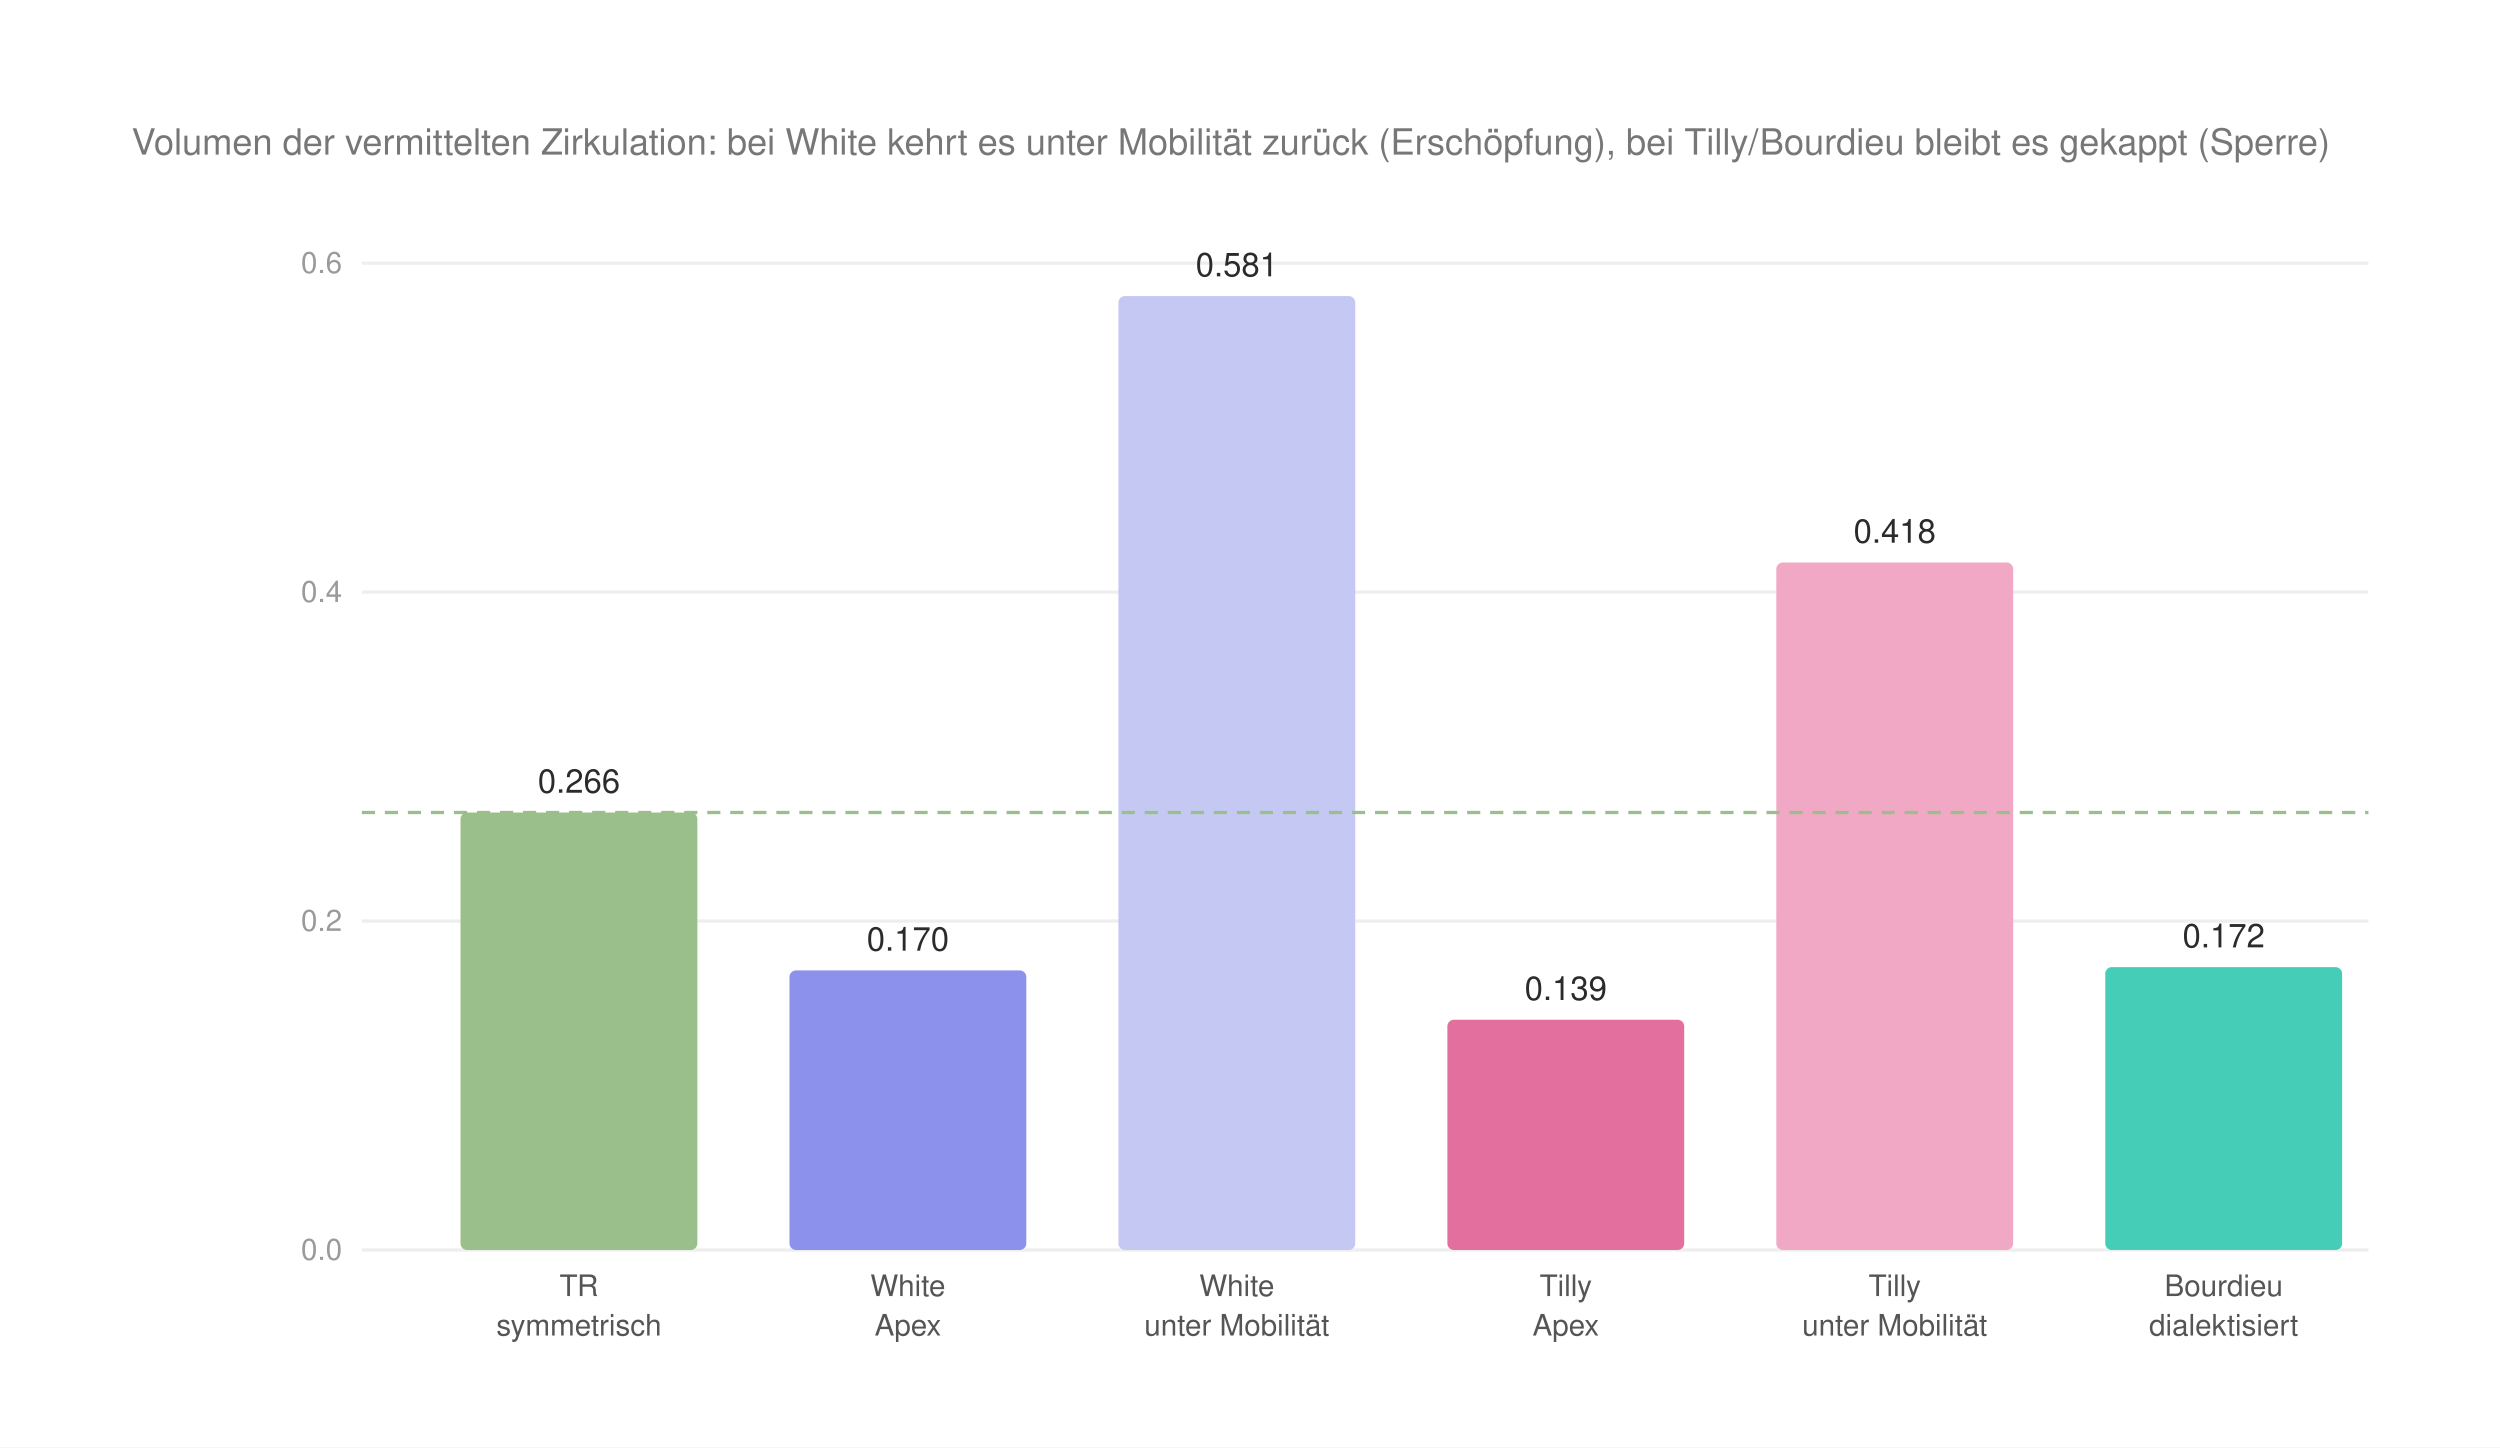
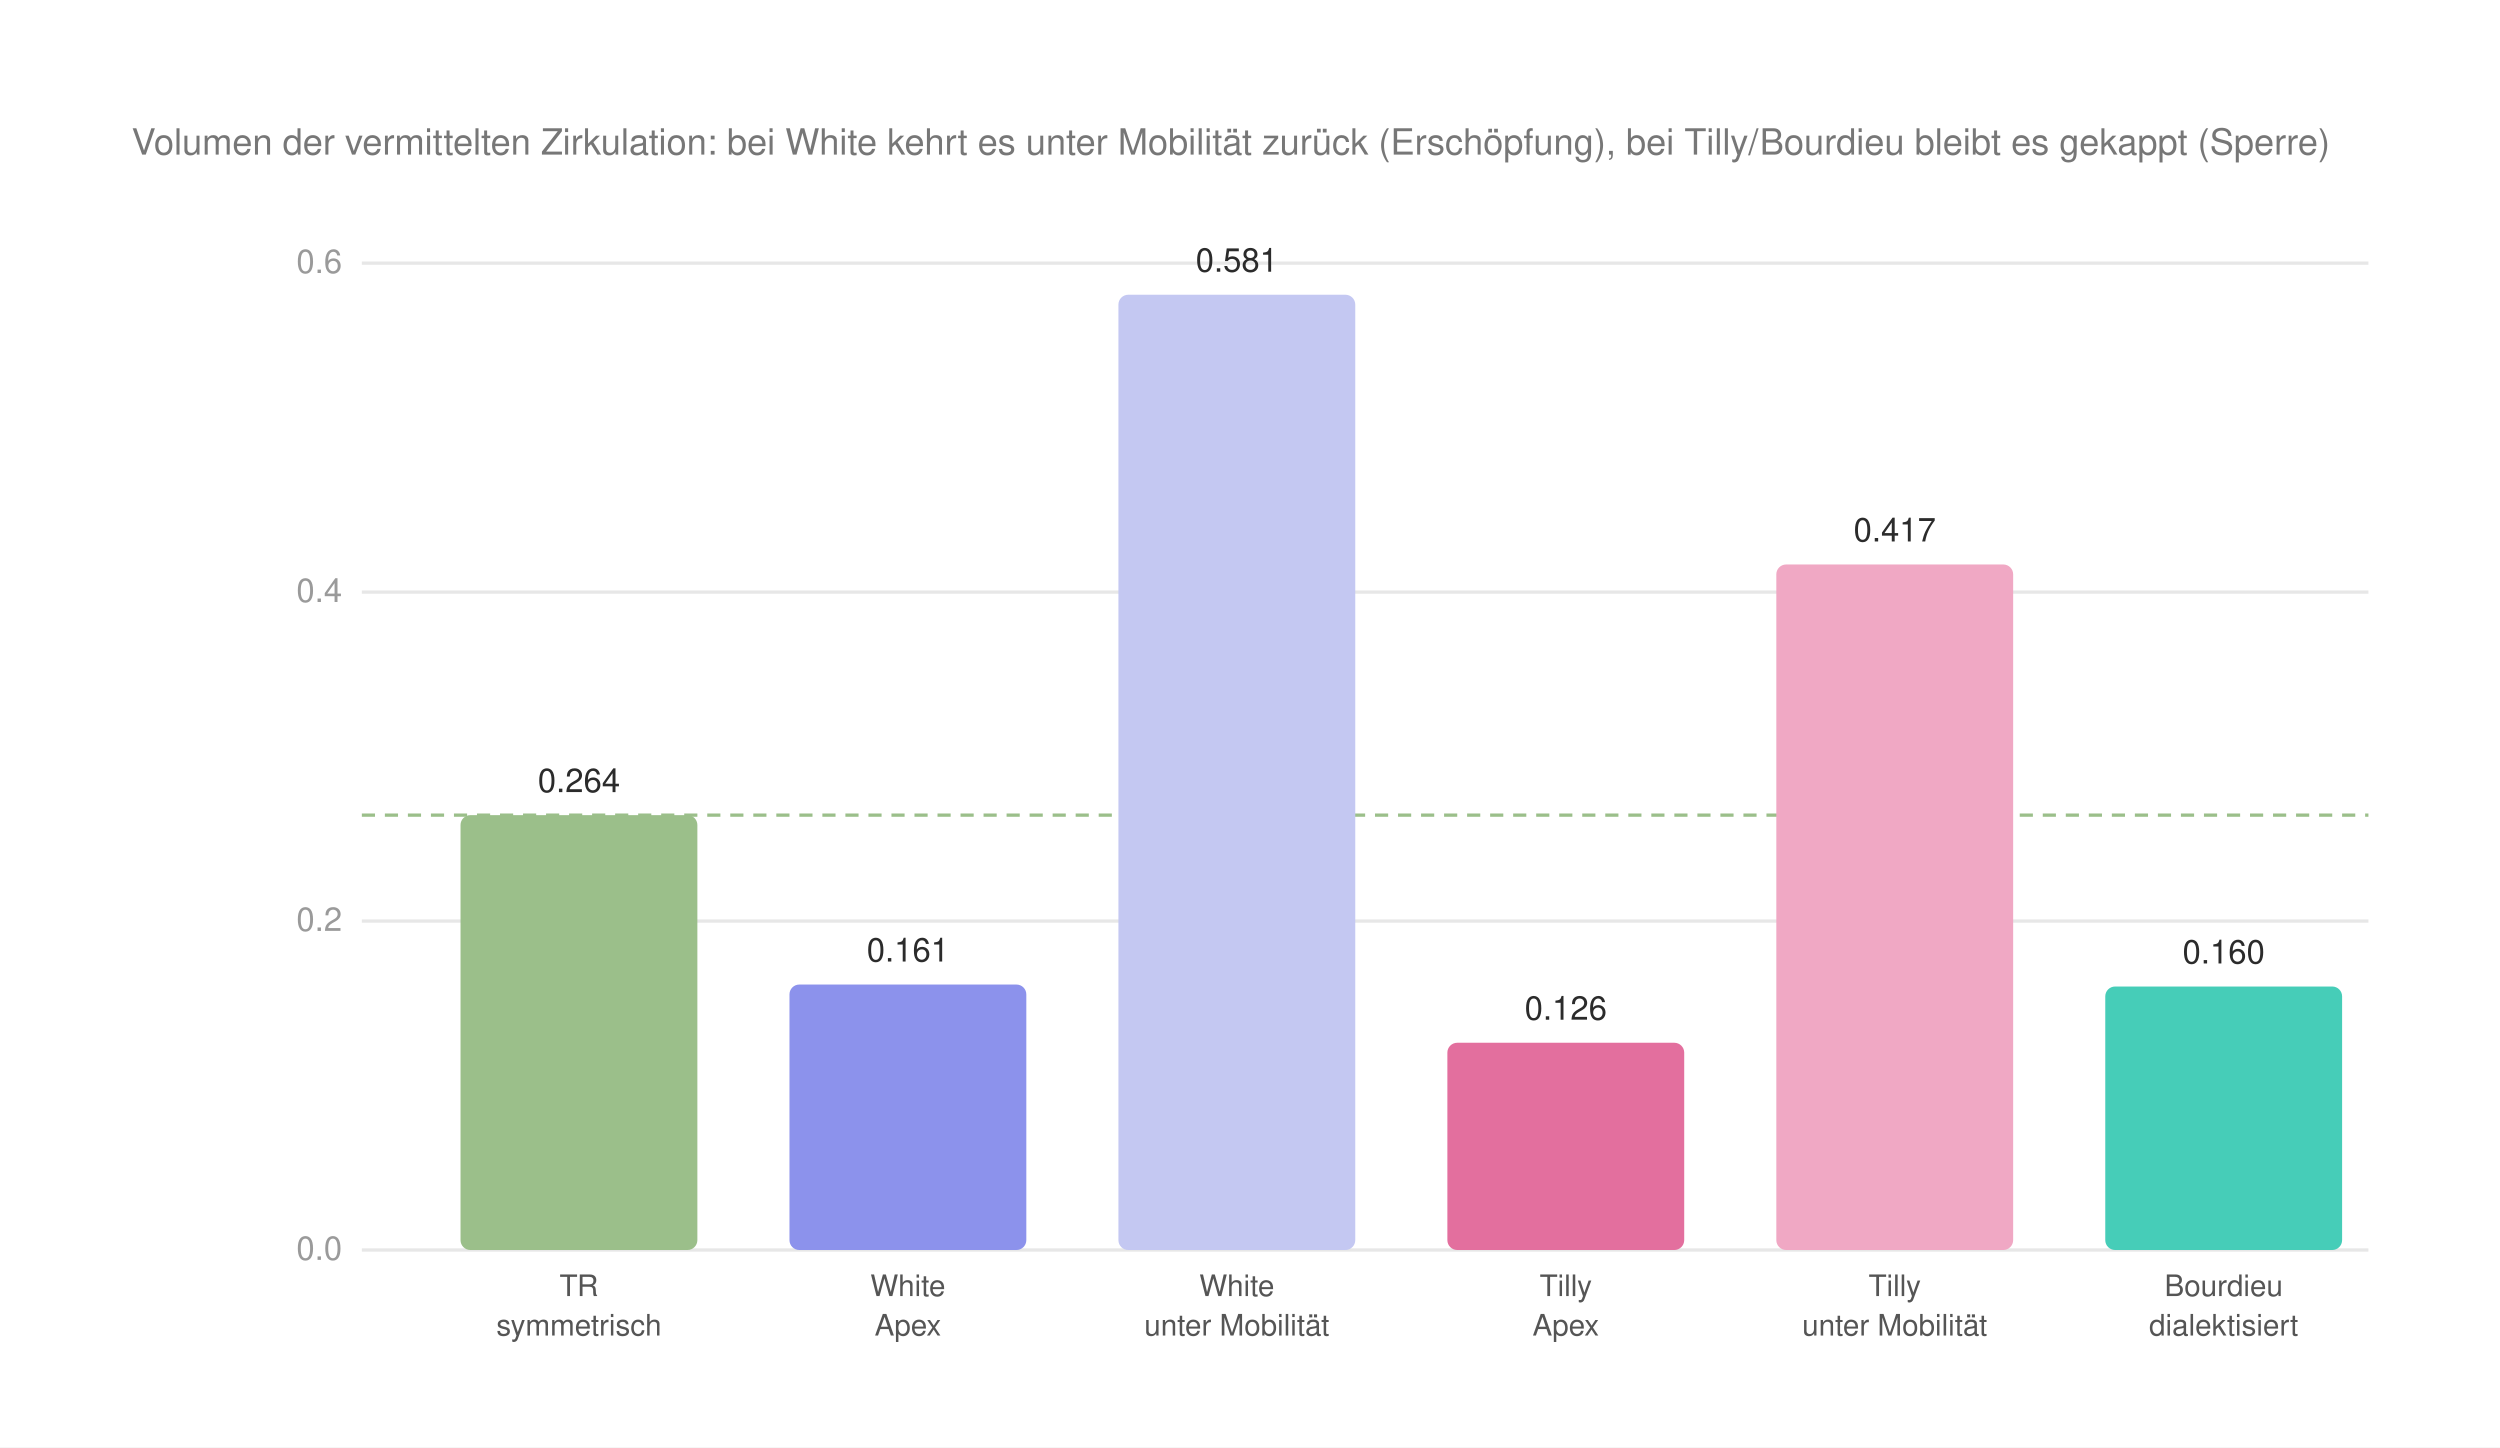
<svg xmlns="http://www.w3.org/2000/svg" viewBox="0 0 760 440" font-family="Helvetica,Arial,sans-serif">
  <rect width="760" height="440" fill="#fff" />
  <text x="40" y="47" font-size="11" fill="#777">Volumen der vermittelten Zirkulation: bei White kehrt es unter Mobilität zurück (Erschöpfung), bei Tilly/Bourdieu bleibt es gekappt (Sperre)</text>
-   <line x1="110" y1="380" x2="720" y2="380" stroke="#eee" />
-   <text x="104" y="383" font-size="9" fill="#9a9a9a" text-anchor="end">0.0</text>
-   <line x1="110" y1="280" x2="720" y2="280" stroke="#eee" />
-   <text x="104" y="283" font-size="9" fill="#9a9a9a" text-anchor="end">0.2</text>
-   <line x1="110" y1="180" x2="720" y2="180" stroke="#eee" />
-   <text x="104" y="183" font-size="9" fill="#9a9a9a" text-anchor="end">0.4</text>
-   <line x1="110" y1="80" x2="720" y2="80" stroke="#eee" />
-   <text x="104" y="83" font-size="9" fill="#9a9a9a" text-anchor="end">0.6</text>
-   <rect x="140" y="247" width="72" height="133" fill="#9bbf8a" rx="2" />
-   <text x="176" y="241" font-size="10" fill="#2b2b2b" text-anchor="middle">0.266</text>
-   <text x="176" y="394" font-size="9" fill="#555" text-anchor="middle">TR</text>
-   <text x="176" y="406" font-size="9" fill="#555" text-anchor="middle">symmetrisch</text>
-   <rect x="240" y="295" width="72" height="85" fill="#8C92EC" rx="2" />
-   <text x="276" y="289" font-size="10" fill="#2b2b2b" text-anchor="middle">0.170</text>
-   <text x="276" y="394" font-size="9" fill="#555" text-anchor="middle">White</text>
-   <text x="276" y="406" font-size="9" fill="#555" text-anchor="middle">Apex</text>
-   <rect x="340" y="90" width="72" height="290" fill="#c4c8f2" rx="2" />
-   <text x="376" y="84" font-size="10" fill="#2b2b2b" text-anchor="middle">0.581</text>
-   <text x="376" y="394" font-size="9" fill="#555" text-anchor="middle">White</text>
-   <text x="376" y="406" font-size="9" fill="#555" text-anchor="middle">unter Mobilität</text>
-   <rect x="440" y="310" width="72" height="70" fill="#E36F9E" rx="2" />
-   <text x="476" y="304" font-size="10" fill="#2b2b2b" text-anchor="middle">0.139</text>
-   <text x="476" y="394" font-size="9" fill="#555" text-anchor="middle">Tilly</text>
-   <text x="476" y="406" font-size="9" fill="#555" text-anchor="middle">Apex</text>
-   <rect x="540" y="171" width="72" height="209" fill="#f0a8c4" rx="2" />
-   <text x="576" y="165" font-size="10" fill="#2b2b2b" text-anchor="middle">0.418</text>
-   <text x="576" y="394" font-size="9" fill="#555" text-anchor="middle">Tilly</text>
-   <text x="576" y="406" font-size="9" fill="#555" text-anchor="middle">unter Mobilität</text>
-   <rect x="640" y="294" width="72" height="86" fill="#46CDB8" rx="2" />
-   <text x="676" y="288" font-size="10" fill="#2b2b2b" text-anchor="middle">0.172</text>
-   <text x="676" y="394" font-size="9" fill="#555" text-anchor="middle">Bourdieu</text>
-   <text x="676" y="406" font-size="9" fill="#555" text-anchor="middle">dialektisiert</text>
-   <line x1="110" y1="247" x2="720" y2="247" stroke="#9bbf8a" stroke-width="1" stroke-dasharray="4,3" />
+   <line x1="110" y1="380.0" x2="720" y2="380.0" stroke="#e7e7e7" />
+   <text x="104" y="383.0" font-size="10" fill="#9a9a9a" text-anchor="end">0.0</text>
+   <line x1="110" y1="280.0" x2="720" y2="280.0" stroke="#e7e7e7" />
+   <text x="104" y="283.0" font-size="10" fill="#9a9a9a" text-anchor="end">0.2</text>
+   <line x1="110" y1="180.0" x2="720" y2="180.0" stroke="#e7e7e7" />
+   <text x="104" y="183.0" font-size="10" fill="#9a9a9a" text-anchor="end">0.4</text>
+   <line x1="110" y1="80.0" x2="720" y2="80.0" stroke="#e7e7e7" />
+   <text x="104" y="83.0" font-size="10" fill="#9a9a9a" text-anchor="end">0.6</text>
+   <line x1="110" y1="247.8" x2="720" y2="247.8" stroke="#9bbf8a" stroke-width="1" stroke-dasharray="4,3" />
+   <rect x="140.0" y="247.8" width="72" height="132.2" fill="#9bbf8a" rx="3" />
+   <text x="176.0" y="240.8" font-size="10" fill="#2b2b2b" text-anchor="middle">0.264</text>
+   <text x="176.0" y="394.0" font-size="9" fill="#555" text-anchor="middle">TR</text>
+   <text x="176.0" y="406.0" font-size="9" fill="#555" text-anchor="middle">symmetrisch</text>
+   <rect x="240.0" y="299.3" width="72" height="80.7" fill="#8C92EC" rx="3" />
+   <text x="276.0" y="292.3" font-size="10" fill="#2b2b2b" text-anchor="middle">0.161</text>
+   <text x="276.0" y="394.0" font-size="9" fill="#555" text-anchor="middle">White</text>
+   <text x="276.0" y="406.0" font-size="9" fill="#555" text-anchor="middle">Apex</text>
+   <rect x="340.0" y="89.6" width="72" height="290.4" fill="#c4c8f2" rx="3" />
+   <text x="376.0" y="82.6" font-size="10" fill="#2b2b2b" text-anchor="middle">0.581</text>
+   <text x="376.0" y="394.0" font-size="9" fill="#555" text-anchor="middle">White</text>
+   <text x="376.0" y="406.0" font-size="9" fill="#555" text-anchor="middle">unter Mobilität</text>
+   <rect x="440.0" y="317.0" width="72" height="63.0" fill="#E36F9E" rx="3" />
+   <text x="476.0" y="310.0" font-size="10" fill="#2b2b2b" text-anchor="middle">0.126</text>
+   <text x="476.0" y="394.0" font-size="9" fill="#555" text-anchor="middle">Tilly</text>
+   <text x="476.0" y="406.0" font-size="9" fill="#555" text-anchor="middle">Apex</text>
+   <rect x="540.0" y="171.6" width="72" height="208.4" fill="#f0a8c4" rx="3" />
+   <text x="576.0" y="164.6" font-size="10" fill="#2b2b2b" text-anchor="middle">0.417</text>
+   <text x="576.0" y="394.0" font-size="9" fill="#555" text-anchor="middle">Tilly</text>
+   <text x="576.0" y="406.0" font-size="9" fill="#555" text-anchor="middle">unter Mobilität</text>
+   <rect x="640.0" y="299.9" width="72" height="80.1" fill="#46CDB8" rx="3" />
+   <text x="676.0" y="292.9" font-size="10" fill="#2b2b2b" text-anchor="middle">0.160</text>
+   <text x="676.0" y="394.0" font-size="9" fill="#555" text-anchor="middle">Bourdieu</text>
+   <text x="676.0" y="406.0" font-size="9" fill="#555" text-anchor="middle">dialektisiert</text>
</svg>
